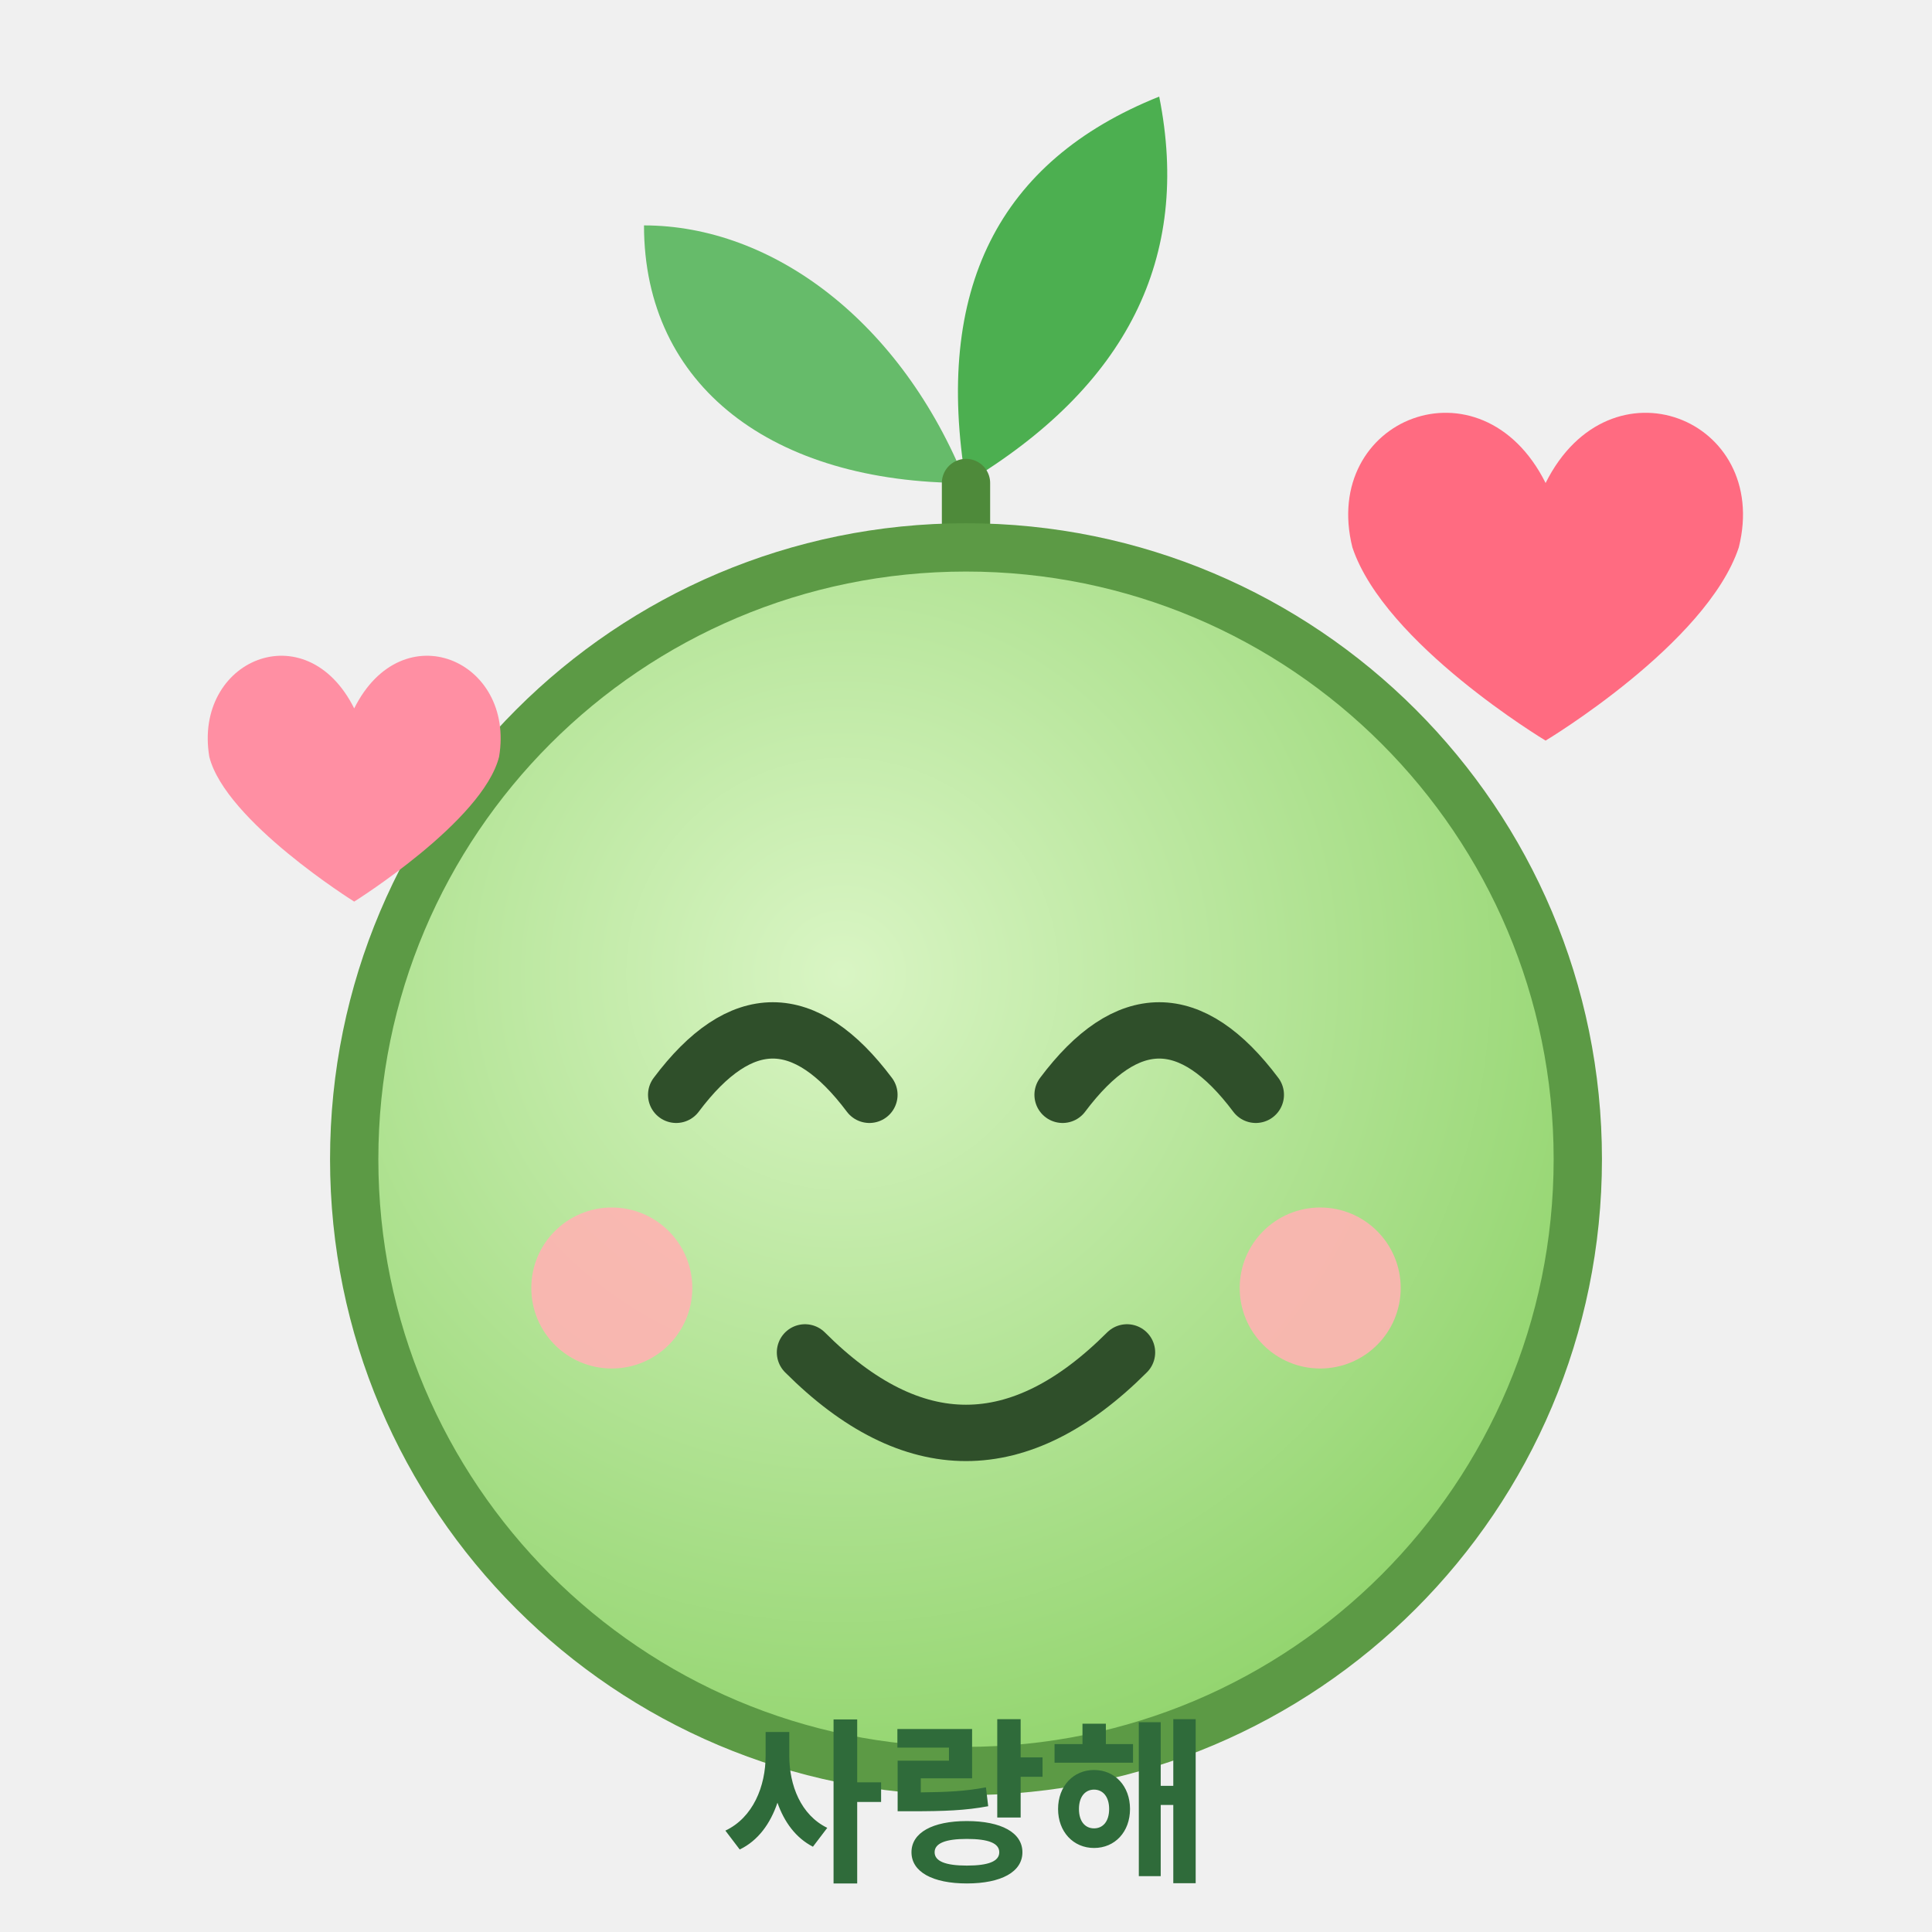
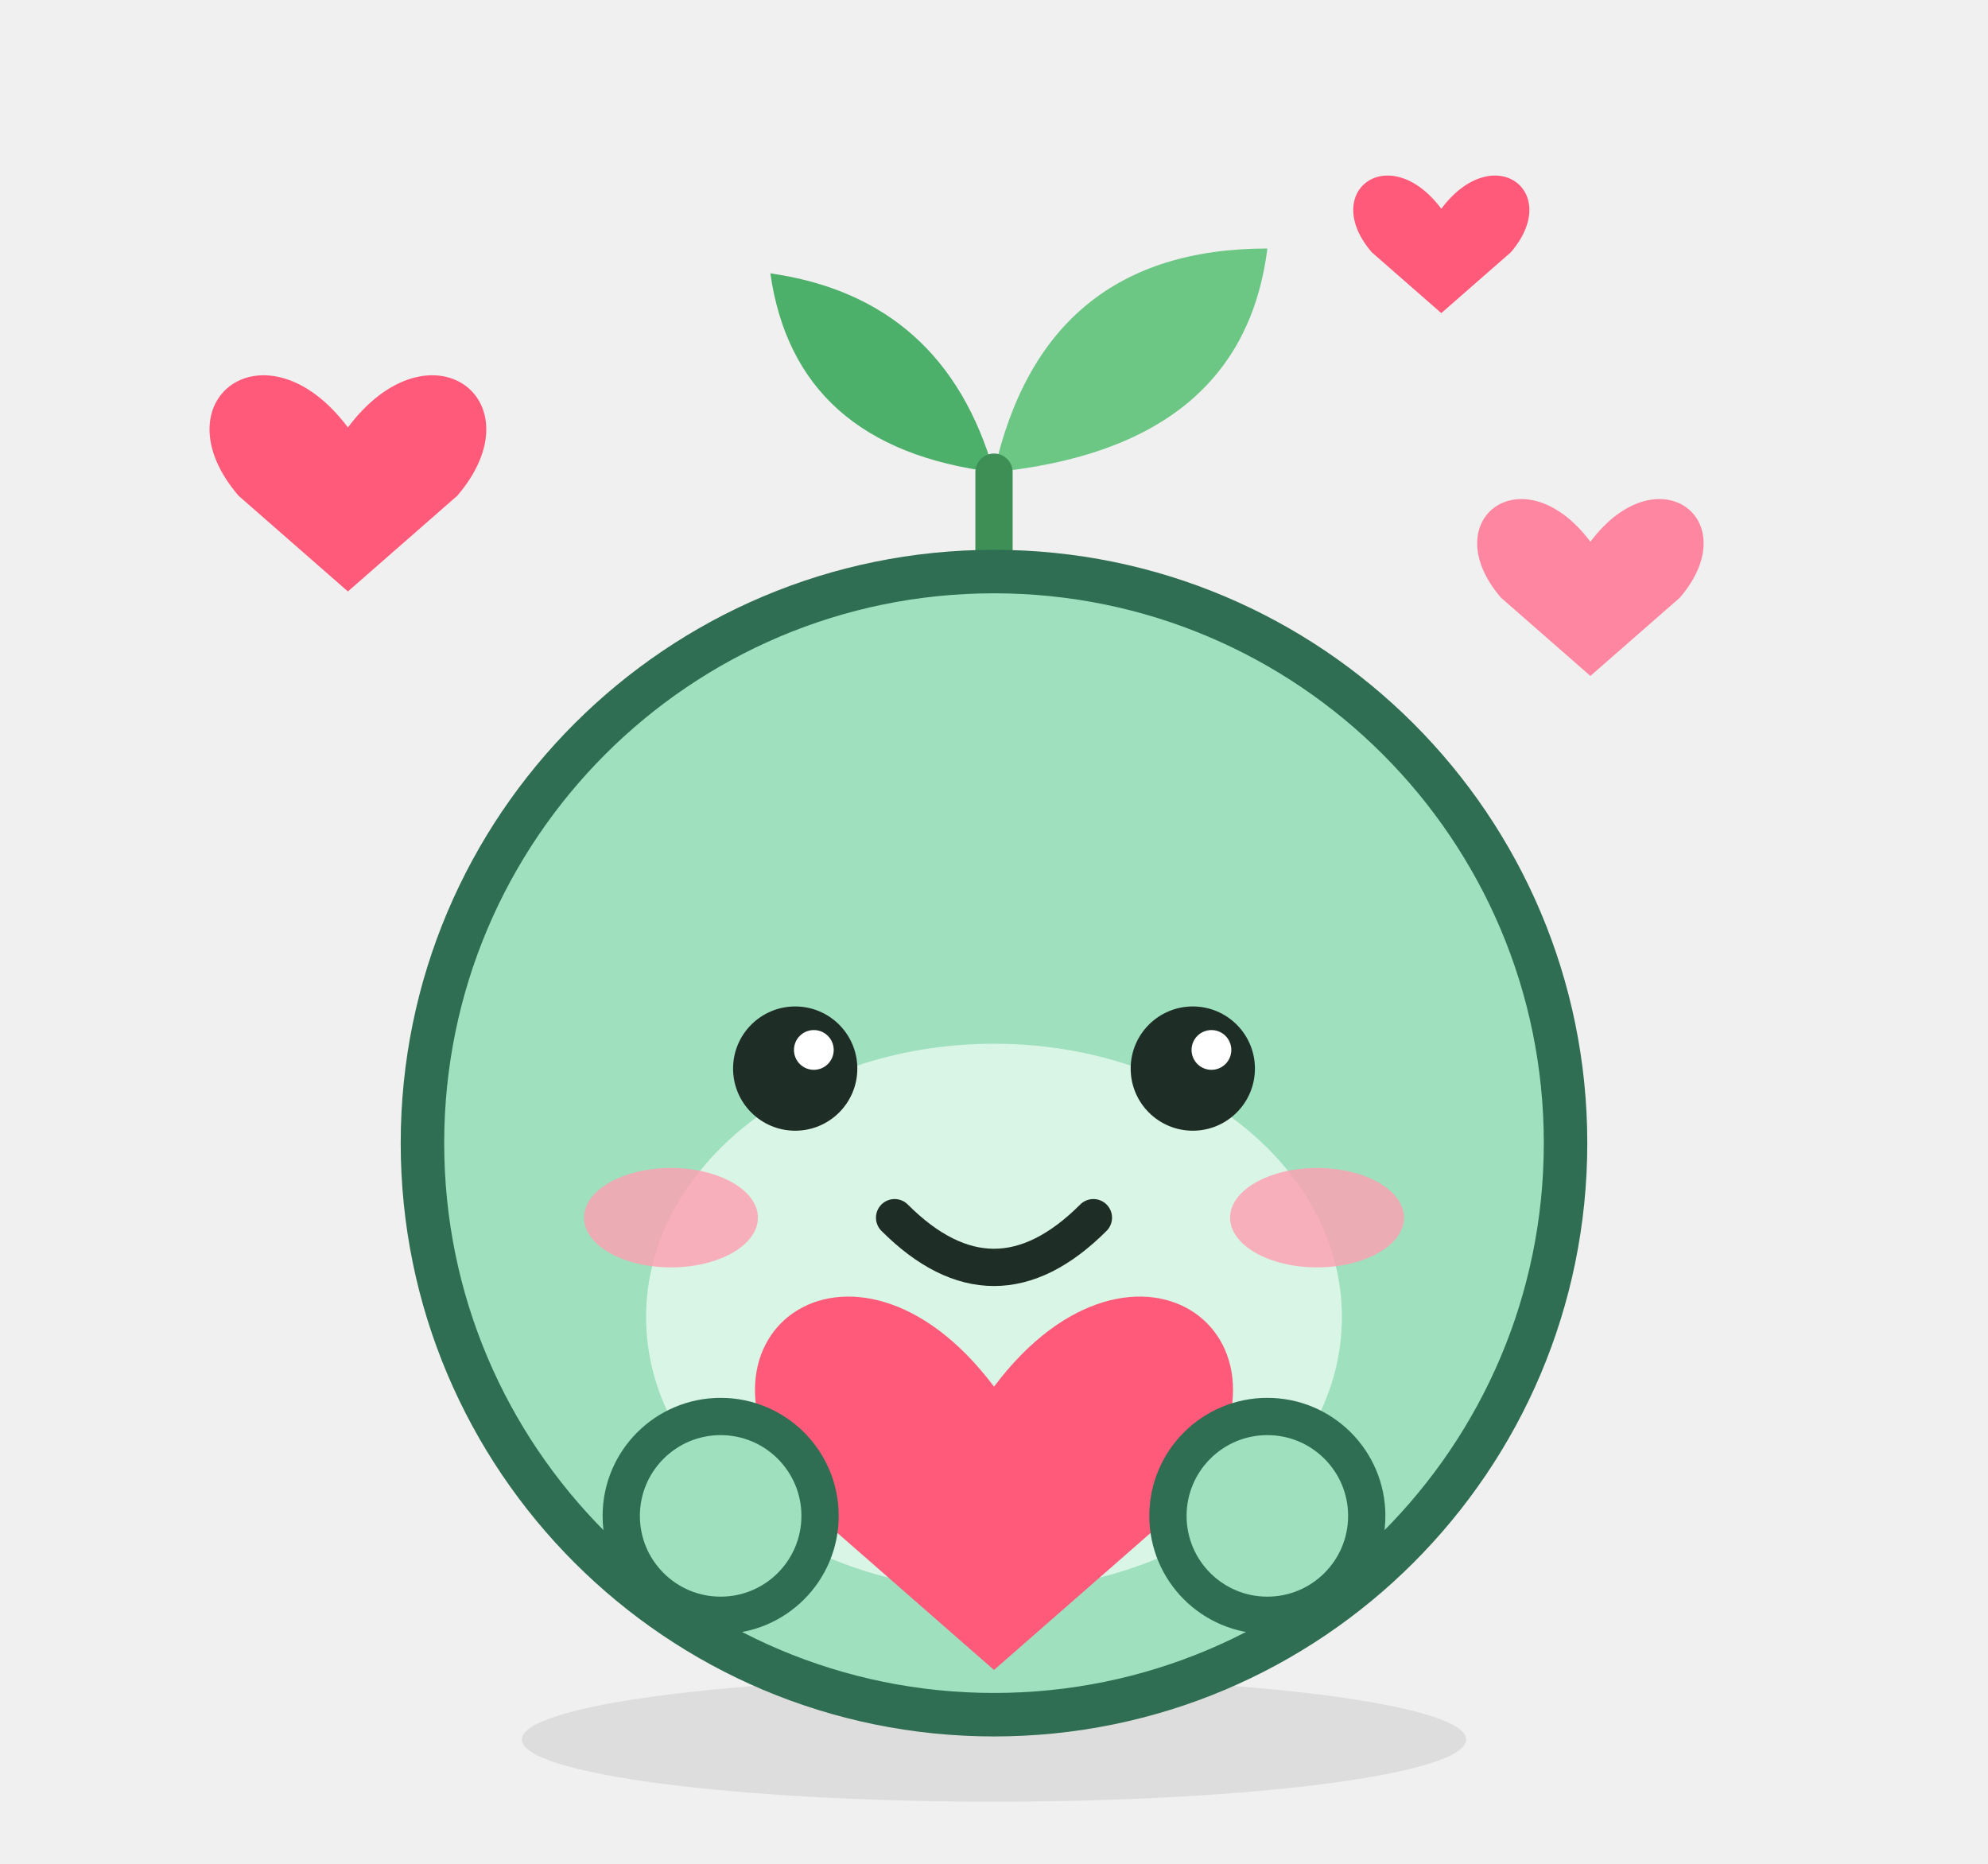
- <svg xmlns="http://www.w3.org/2000/svg" viewBox="0 0 120 120" width="120" height="120">
-   <defs>
-     <radialGradient id="g" cx="40%" cy="35%" r="70%">
-       <stop offset="0" stop-color="#d9f5c4" />
-       <stop offset="1" stop-color="#8fd36a" />
-     </radialGradient>
-   </defs>
-   <path d="M60 30 C58 18 62 10 72 6 C74 16 70 24 60 30Z" fill="#4caf50" />
-   <path d="M60 30 C56 20 48 14 40 14 C40 24 48 30 60 30Z" fill="#66bb6a" />
-   <line x1="60" y1="30" x2="60" y2="40" stroke="#4e8a3a" stroke-width="3" stroke-linecap="round" />
-   <circle cx="60" cy="72" r="38" fill="url(#g)" stroke="#5c9a45" stroke-width="3" />
-   <path d="M42 68 q6 -8 12 0" fill="none" stroke="#2f4f2a" stroke-width="3.5" stroke-linecap="round" />
-   <path d="M66 68 q6 -8 12 0" fill="none" stroke="#2f4f2a" stroke-width="3.5" stroke-linecap="round" />
-   <path d="M50 84 q10 10 20 0" fill="none" stroke="#2f4f2a" stroke-width="3.5" stroke-linecap="round" />
-   <circle cx="38" cy="80" r="5" fill="#ffb3b3" opacity=".9" />
-   <circle cx="82" cy="80" r="5" fill="#ffb3b3" opacity=".9" />
-   <path d="M96 30 c-4 -8 -14 -4 -12 4 c2 6 12 12 12 12 s10 -6 12 -12 c2 -8 -8 -12 -12 -4z" fill="#ff6b81" />
-   <path d="M22 44 c-3 -6 -10 -3 -9 3 c1 4 9 9 9 9 s8 -5 9 -9 c1 -6 -6 -9 -9 -3z" fill="#ff8fa3" />
-   <text x="60" y="116" text-anchor="middle" font-size="11" font-family="sans-serif" font-weight="700" fill="#2f6b3a">사랑해</text>
+ <svg xmlns="http://www.w3.org/2000/svg" viewBox="0 0 160 150" width="160" height="150">
+   <path transform="translate(28 30) scale(1.1)" d="M0 4 C-6 -4 -14 2 -8 9 L0 16 L8 9 C14 2 6 -4 0 4 Z" fill="#ff5a7a" />
+   <path transform="translate(128 40) scale(0.9)" d="M0 4 C-6 -4 -14 2 -8 9 L0 16 L8 9 C14 2 6 -4 0 4 Z" fill="#ff86a0" />
+   <path transform="translate(116 14) scale(0.7)" d="M0 4 C-6 -4 -14 2 -8 9 L0 16 L8 9 C14 2 6 -4 0 4 Z" fill="#ff5a7a" />
+   <g transform="translate(0 0) rotate(0 80 95)">
+     <ellipse cx="80" cy="140" rx="38" ry="5" fill="#000" opacity=".08" />
+     <path d="M80 38 q-4 -14 -18 -16 q2 14 18 16 z" fill="#4caf6a" />
+     <path d="M80 38 q4 -18 22 -18 q-2 16 -22 18 z" fill="#6cc684" />
+     <line x1="80" y1="38" x2="80" y2="48" stroke="#3d8f55" stroke-width="3" stroke-linecap="round" />
+     <circle cx="80" cy="92" r="46" fill="#9fe0bf" stroke="#2f6e52" stroke-width="3.5" />
+     <ellipse cx="80" cy="106" rx="28" ry="22" fill="#d9f5e6" />
+     <circle cx="64" cy="86" r="5" fill="#1f2d27" />
+     <circle cx="96" cy="86" r="5" fill="#1f2d27" />
+     <circle cx="65.5" cy="84.5" r="1.6" fill="#fff" />
+     <circle cx="97.5" cy="84.5" r="1.6" fill="#fff" />
+     <ellipse cx="54" cy="98" rx="7" ry="4" fill="#ff9fb0" opacity=".8" />
+     <ellipse cx="106" cy="98" rx="7" ry="4" fill="#ff9fb0" opacity=".8" />
+     <path d="M72 98 q8 8 16 0" fill="none" stroke="#1f2d27" stroke-width="3" stroke-linecap="round" />
+     <path transform="translate(80 104) scale(1.9)" d="M0 4 C-6 -4 -14 2 -8 9 L0 16 L8 9 C14 2 6 -4 0 4 Z" fill="#ff5a7a" />
+     <circle cx="58" cy="122" r="8" fill="#9fe0bf" stroke="#2f6e52" stroke-width="3" />
+     <circle cx="102" cy="122" r="8" fill="#9fe0bf" stroke="#2f6e52" stroke-width="3" />
+   </g>
</svg>
